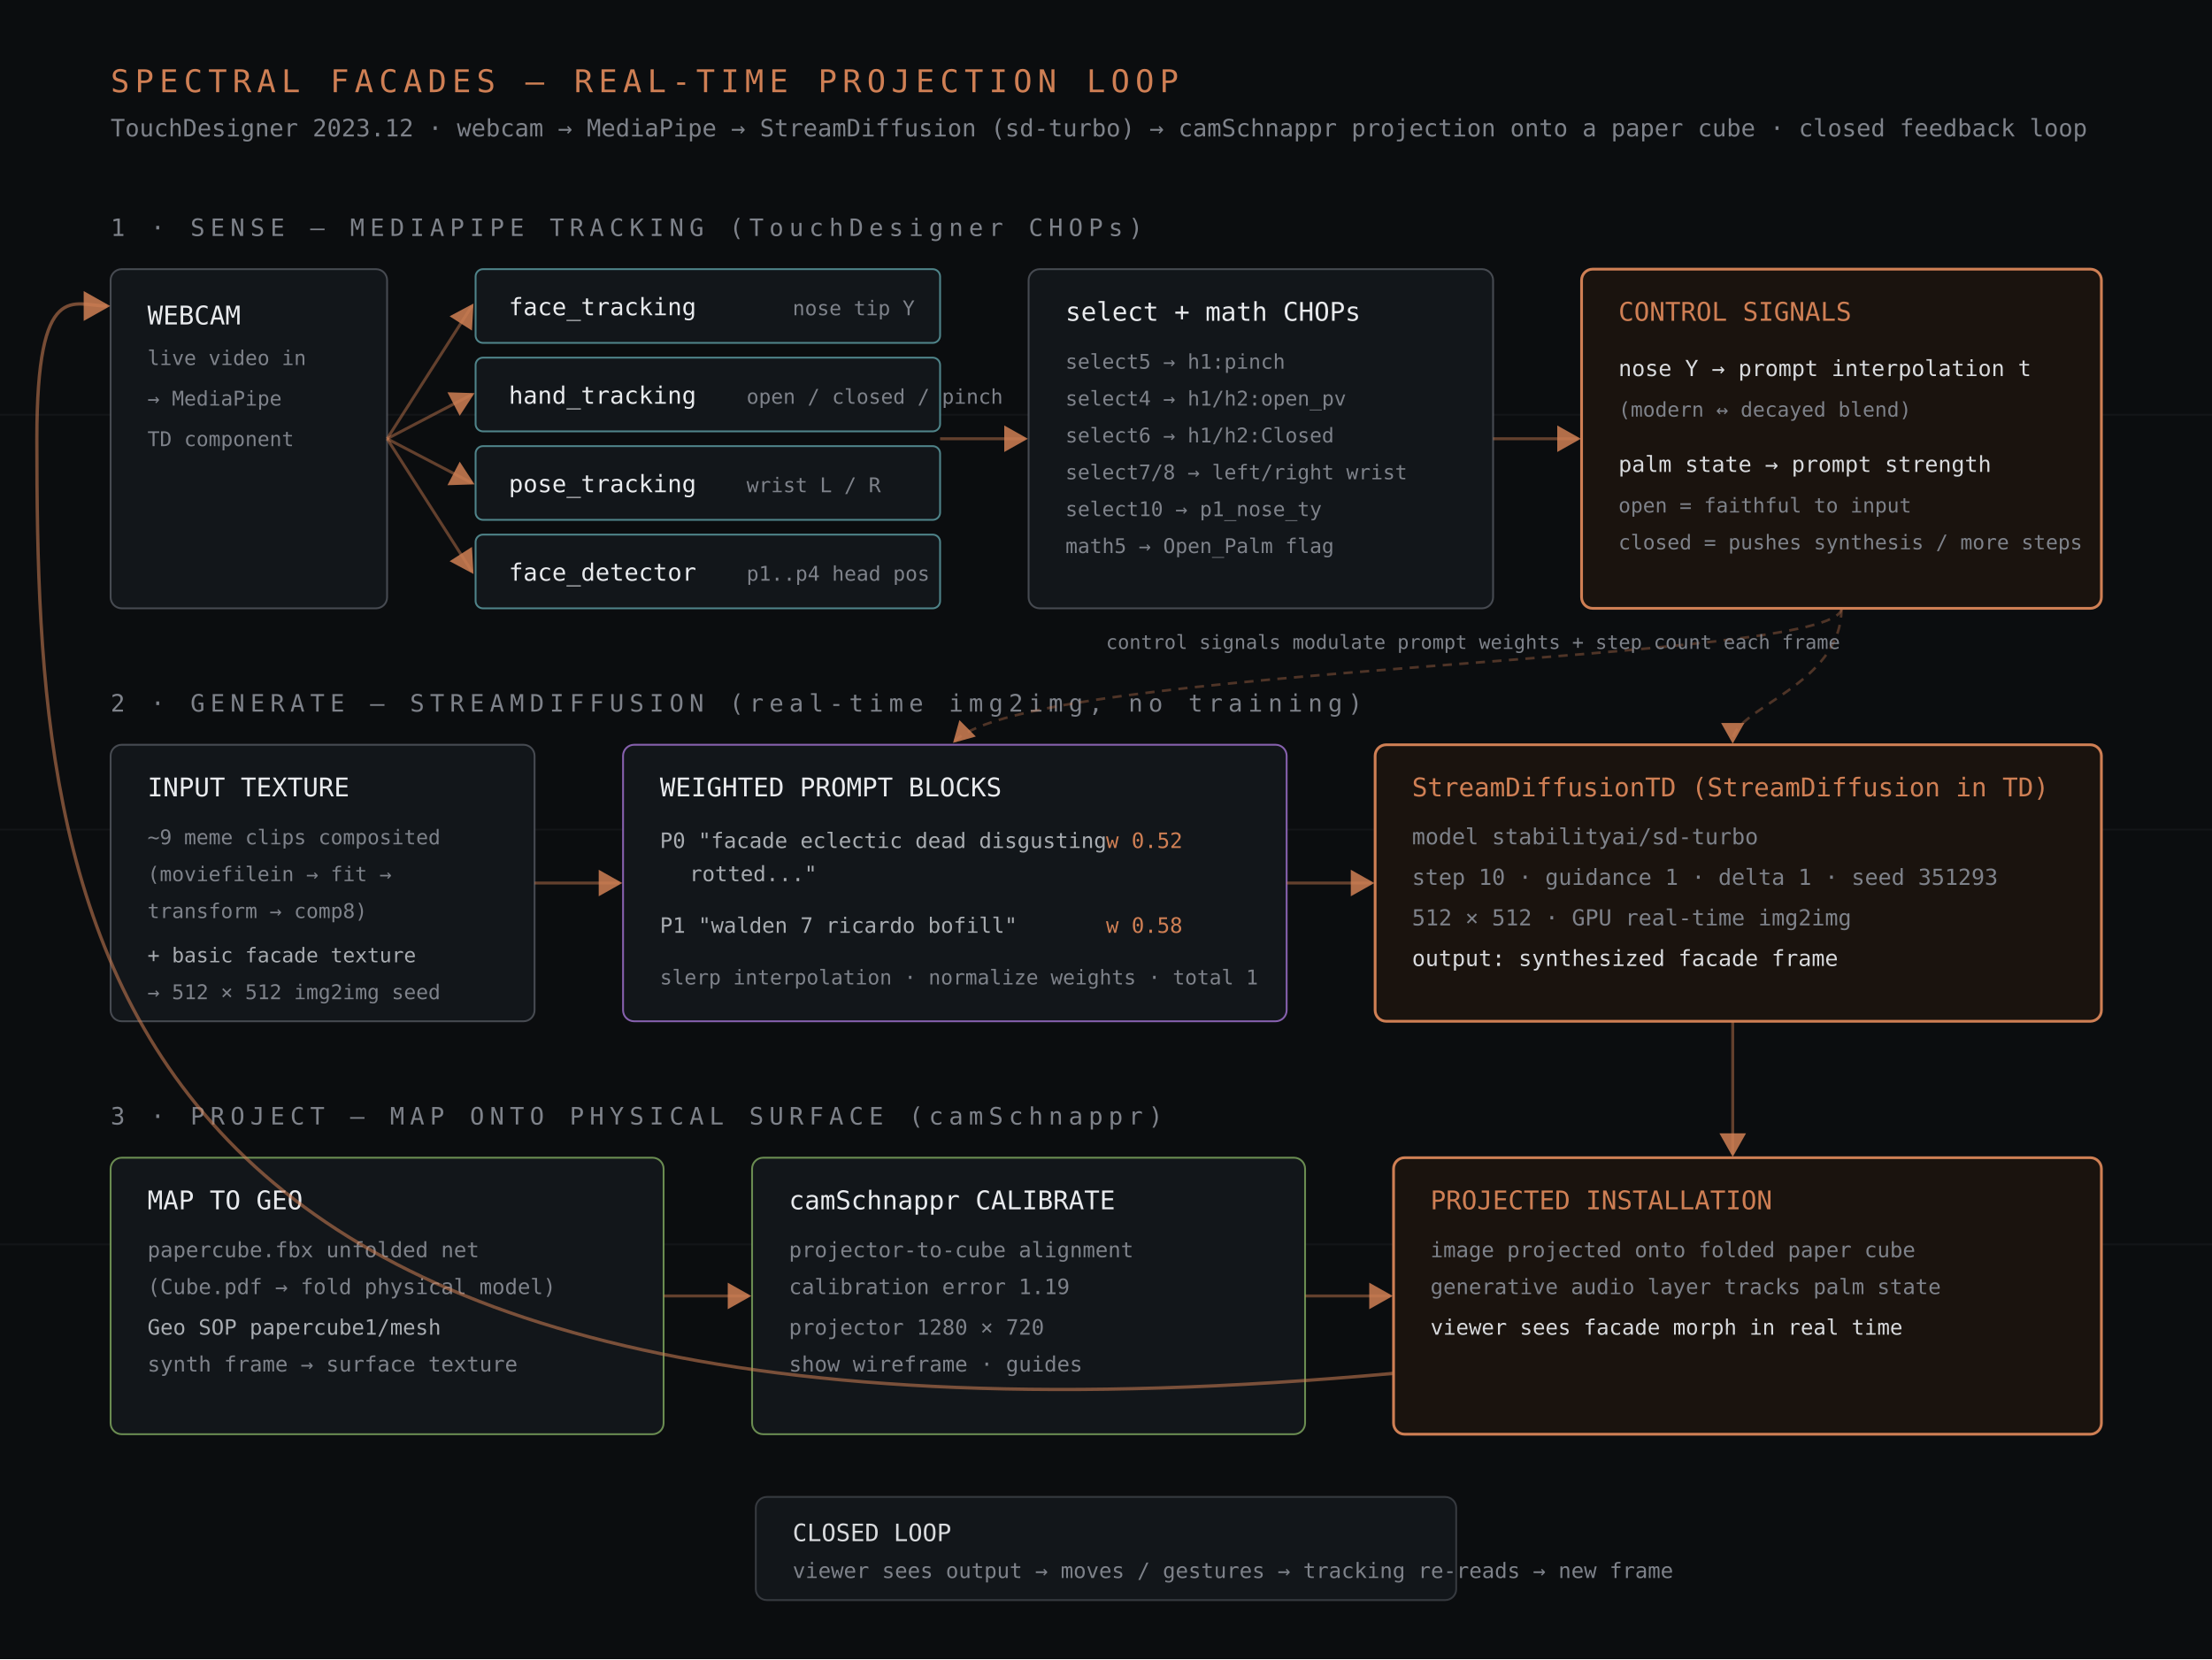
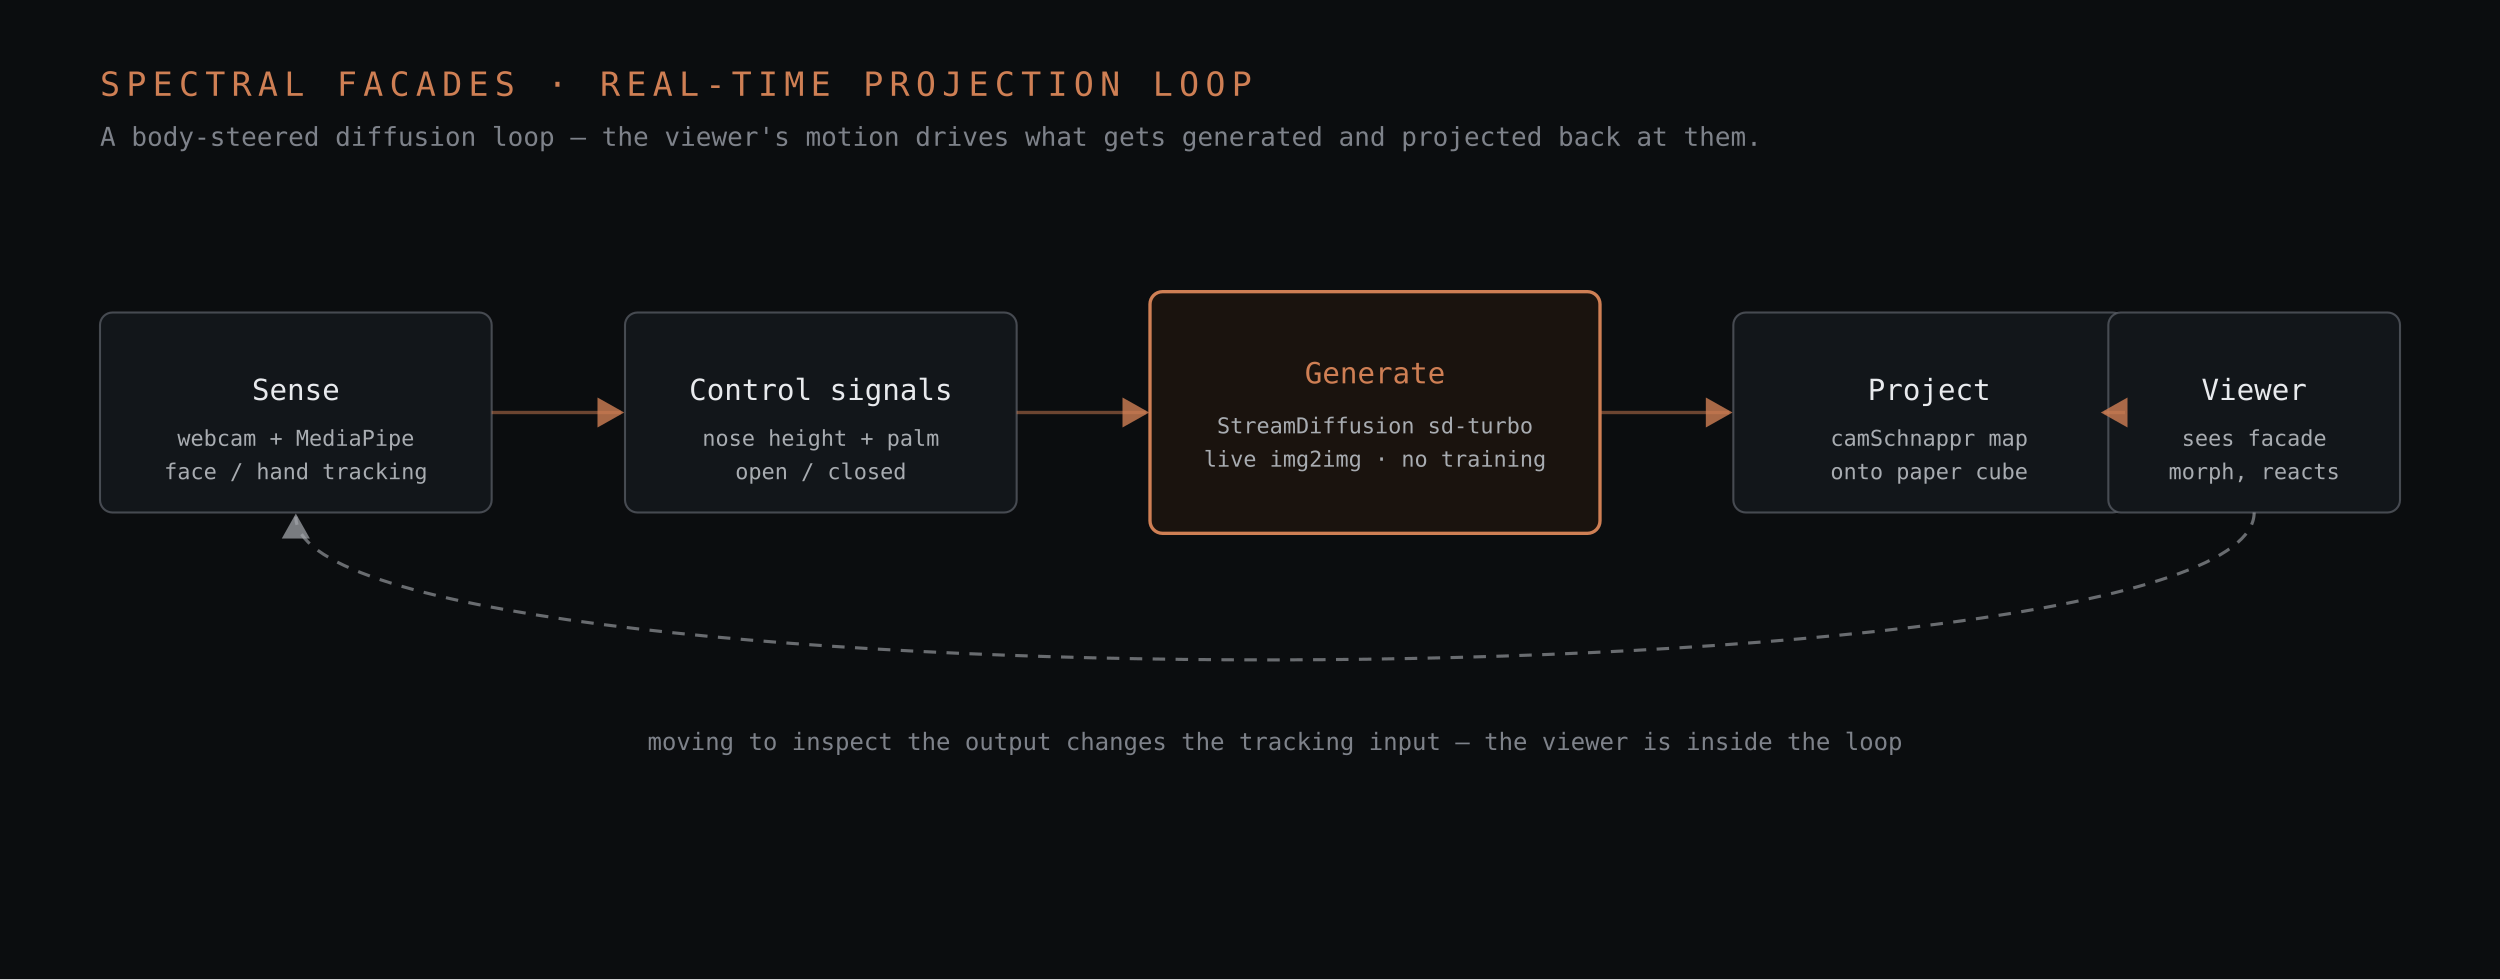
- <svg xmlns="http://www.w3.org/2000/svg" viewBox="0 0 1200 900" width="1200" height="900" font-family="'IBM Plex Mono', ui-monospace, monospace">
+ <svg xmlns="http://www.w3.org/2000/svg" viewBox="0 0 1200 470" width="1200" height="470" font-family="'IBM Plex Mono', ui-monospace, monospace">
  <defs>
    <marker id="sf-a" markerWidth="9" markerHeight="9" refX="7" refY="4.5" orient="auto">
-       <path d="M0,0 L8,4.5 L0,9 Z" fill="#cf7f54" fill-opacity="0.85" />
+       <path d="M0,0 L8,4.5 L0,9 Z" fill="#cf7f54" fill-opacity="0.8" />
+     </marker>
+     <marker id="sf-b" markerWidth="9" markerHeight="9" refX="7" refY="4.5" orient="auto">
+       <path d="M0,0 L8,4.5 L0,9 Z" fill="#a8acb1" fill-opacity="0.7" />
    </marker>
  </defs>
-   <rect width="1200" height="900" fill="#0b0d0f" />
-   <g stroke="#5e636b" stroke-opacity="0.10" stroke-width="1">
-     <line x1="0" y1="225" x2="1200" y2="225" />
-     <line x1="0" y1="450" x2="1200" y2="450" />
-     <line x1="0" y1="675" x2="1200" y2="675" />
+   <rect width="1200" height="470" fill="#0b0d0f" />
+   <text x="48" y="46" fill="#cf7f54" font-size="16" letter-spacing="3">SPECTRAL FACADES · REAL-TIME PROJECTION LOOP</text>
+   <text x="48" y="70" fill="#7e828a" font-size="12.5">A body-steered diffusion loop — the viewer's motion drives what gets generated and projected back at them.</text>
+   <rect x="48" y="150" width="188" height="96" rx="6" fill="#12161a" stroke="#5e636b" stroke-opacity="0.7" />
+   <text x="142" y="192" fill="#e8eaed" font-size="14" text-anchor="middle">Sense</text>
+   <text x="142" y="214" fill="#a8acb1" font-size="10.5" text-anchor="middle">webcam + MediaPipe</text>
+   <text x="142" y="230" fill="#a8acb1" font-size="10.5" text-anchor="middle">face / hand tracking</text>
+   <rect x="300" y="150" width="188" height="96" rx="6" fill="#12161a" stroke="#5e636b" stroke-opacity="0.7" />
+   <text x="394" y="192" fill="#e8eaed" font-size="14" text-anchor="middle">Control signals</text>
+   <text x="394" y="214" fill="#a8acb1" font-size="10.5" text-anchor="middle">nose height + palm</text>
+   <text x="394" y="230" fill="#a8acb1" font-size="10.5" text-anchor="middle">open / closed</text>
+   <rect x="552" y="140" width="216" height="116" rx="6" fill="#1a130e" stroke="#cf7f54" stroke-width="1.6" />
+   <text x="660" y="184" fill="#cf7f54" font-size="14" text-anchor="middle">Generate</text>
+   <text x="660" y="208" fill="#a8acb1" font-size="10.5" text-anchor="middle">StreamDiffusion sd-turbo</text>
+   <text x="660" y="224" fill="#a8acb1" font-size="10.5" text-anchor="middle">live img2img · no training</text>
+   <rect x="832" y="150" width="188" height="96" rx="6" fill="#12161a" stroke="#5e636b" stroke-opacity="0.7" />
+   <text x="926" y="192" fill="#e8eaed" font-size="14" text-anchor="middle">Project</text>
+   <text x="926" y="214" fill="#a8acb1" font-size="10.5" text-anchor="middle">camSchnappr map</text>
+   <text x="926" y="230" fill="#a8acb1" font-size="10.5" text-anchor="middle">onto paper cube</text>
+   <rect x="1012" y="150" width="140" height="96" rx="6" fill="#12161a" stroke="#5e636b" stroke-opacity="0.7" />
+   <text x="1082" y="192" fill="#e8eaed" font-size="14" text-anchor="middle">Viewer</text>
+   <text x="1082" y="214" fill="#a8acb1" font-size="10.5" text-anchor="middle">sees facade</text>
+   <text x="1082" y="230" fill="#a8acb1" font-size="10.5" text-anchor="middle">morph, reacts</text>
+   <g stroke="#cf7f54" stroke-opacity="0.5" stroke-width="1.6" fill="none">
+     <line x1="236" y1="198" x2="298" y2="198" marker-end="url(#sf-a)" />
+     <line x1="488" y1="198" x2="550" y2="198" marker-end="url(#sf-a)" />
+     <line x1="768" y1="198" x2="830" y2="198" marker-end="url(#sf-a)" />
+     <line x1="1020" y1="198" x2="1010" y2="198" marker-end="url(#sf-a)" />
  </g>
-   <text x="60" y="50" fill="#cf7f54" font-size="17" letter-spacing="3">SPECTRAL FACADES — REAL-TIME PROJECTION LOOP</text>
-   <text x="60" y="74" fill="#7e828a" font-size="13">TouchDesigner 2023.12 · webcam → MediaPipe → StreamDiffusion (sd-turbo) → camSchnappr projection onto a paper cube · closed feedback loop</text>
-   <text x="60" y="128" fill="#7e828a" font-size="13" letter-spacing="3">1 · SENSE  —  MEDIAPIPE TRACKING (TouchDesigner CHOPs)</text>
-   <rect x="60" y="146" width="150" height="184" rx="6" fill="#12161a" stroke="#5e636b" stroke-opacity="0.7" />
-   <text x="80" y="176" fill="#e8eaed" font-size="14">WEBCAM</text>
-   <text x="80" y="198" fill="#7e828a" font-size="11">live video in</text>
-   <text x="80" y="220" fill="#7e828a" font-size="11">→ MediaPipe</text>
-   <text x="80" y="242" fill="#7e828a" font-size="11">TD component</text>
-   <g font-size="13">
-     <rect x="258" y="146" width="252" height="40" rx="4" fill="#12161a" stroke="#5fa0a6" stroke-opacity="0.8" />
-     <text x="276" y="171" fill="#e8eaed">face_tracking</text>
-     <text x="430" y="171" fill="#7e828a" font-size="11">nose tip Y</text>
-     <rect x="258" y="194" width="252" height="40" rx="4" fill="#12161a" stroke="#5fa0a6" stroke-opacity="0.8" />
-     <text x="276" y="219" fill="#e8eaed">hand_tracking</text>
-     <text x="405" y="219" fill="#7e828a" font-size="11">open / closed / pinch</text>
-     <rect x="258" y="242" width="252" height="40" rx="4" fill="#12161a" stroke="#5fa0a6" stroke-opacity="0.8" />
-     <text x="276" y="267" fill="#e8eaed">pose_tracking</text>
-     <text x="405" y="267" fill="#7e828a" font-size="11">wrist L / R</text>
-     <rect x="258" y="290" width="252" height="40" rx="4" fill="#12161a" stroke="#5fa0a6" stroke-opacity="0.8" />
-     <text x="276" y="315" fill="#e8eaed">face_detector</text>
-     <text x="405" y="315" fill="#7e828a" font-size="11">p1..p4 head pos</text>
-   </g>
-   <rect x="558" y="146" width="252" height="184" rx="6" fill="#12161a" stroke="#5e636b" stroke-opacity="0.7" />
-   <text x="578" y="174" fill="#e8eaed" font-size="14">select + math CHOPs</text>
-   <g font-size="11" fill="#7e828a">
-     <text x="578" y="200">select5  → h1:pinch</text>
-     <text x="578" y="220">select4  → h1/h2:open_pv</text>
-     <text x="578" y="240">select6  → h1/h2:Closed</text>
-     <text x="578" y="260">select7/8 → left/right wrist</text>
-     <text x="578" y="280">select10 → p1_nose_ty</text>
-     <text x="578" y="300">math5 → Open_Palm flag</text>
-   </g>
-   <rect x="858" y="146" width="282" height="184" rx="6" fill="#1a130e" stroke="#cf7f54" stroke-width="1.5" />
-   <text x="878" y="174" fill="#cf7f54" font-size="14">CONTROL SIGNALS</text>
-   <g font-size="12" fill="#d8dadd">
-     <text x="878" y="204">nose Y  →  prompt interpolation t</text>
-   </g>
-   <g font-size="11" fill="#7e828a">
-     <text x="878" y="226">(modern ↔ decayed blend)</text>
-     <text x="878" y="256" fill="#d8dadd" font-size="12">palm state  →  prompt strength</text>
-     <text x="878" y="278">open = faithful to input</text>
-     <text x="878" y="298">closed = pushes synthesis / more steps</text>
-   </g>
-   <g stroke="#cf7f54" stroke-opacity="0.45" stroke-width="1.6" fill="none">
-     <line x1="210" y1="238" x2="256" y2="166" marker-end="url(#sf-a)" />
-     <line x1="210" y1="238" x2="256" y2="214" marker-end="url(#sf-a)" />
-     <line x1="210" y1="238" x2="256" y2="262" marker-end="url(#sf-a)" />
-     <line x1="210" y1="238" x2="256" y2="310" marker-end="url(#sf-a)" />
-     <line x1="510" y1="238" x2="556" y2="238" marker-end="url(#sf-a)" />
-     <line x1="810" y1="238" x2="856" y2="238" marker-end="url(#sf-a)" />
-   </g>
-   <text x="60" y="386" fill="#7e828a" font-size="13" letter-spacing="3">2 · GENERATE  —  STREAMDIFFUSION (real-time img2img, no training)</text>
-   <rect x="60" y="404" width="230" height="150" rx="6" fill="#12161a" stroke="#5e636b" stroke-opacity="0.7" />
-   <text x="80" y="432" fill="#e8eaed" font-size="14">INPUT TEXTURE</text>
-   <g font-size="11" fill="#7e828a">
-     <text x="80" y="458">~9 meme clips composited</text>
-     <text x="80" y="478">(moviefilein → fit →</text>
-     <text x="80" y="498">transform → comp8)</text>
-     <text x="80" y="522" fill="#a8acb1">+ basic facade texture</text>
-     <text x="80" y="542">→ 512 × 512 img2img seed</text>
-   </g>
-   <rect x="338" y="404" width="360" height="150" rx="6" fill="#12161a" stroke="#9b6fc9" stroke-opacity="0.85" />
-   <text x="358" y="432" fill="#e8eaed" font-size="14">WEIGHTED PROMPT BLOCKS</text>
-   <g font-size="11.5">
-     <text x="358" y="460" fill="#a8acb1">P0  "facade eclectic dead disgusting</text>
-     <text x="374" y="478" fill="#a8acb1">rotted..."</text>
-     <text x="600" y="460" fill="#cf7f54">w 0.52</text>
-     <text x="358" y="506" fill="#a8acb1">P1  "walden 7 ricardo bofill"</text>
-     <text x="600" y="506" fill="#cf7f54">w 0.58</text>
-   </g>
-   <text x="358" y="534" fill="#7e828a" font-size="11">slerp interpolation · normalize weights · total 1</text>
-   <rect x="746" y="404" width="394" height="150" rx="6" fill="#1a130e" stroke="#cf7f54" stroke-width="1.5" />
-   <text x="766" y="432" fill="#cf7f54" font-size="14">StreamDiffusionTD  (StreamDiffusion in TD)</text>
-   <g font-size="12" fill="#7e828a">
-     <text x="766" y="458">model  stabilityai/sd-turbo</text>
-     <text x="766" y="480">step 10 · guidance 1 · delta 1 · seed 351293</text>
-     <text x="766" y="502">512 × 512 · GPU real-time img2img</text>
-     <text x="766" y="524" fill="#d8dadd">output: synthesized facade frame</text>
-   </g>
-   <g stroke="#cf7f54" stroke-opacity="0.45" stroke-width="1.6" fill="none">
-     <line x1="290" y1="479" x2="336" y2="479" marker-end="url(#sf-a)" />
-     <line x1="698" y1="479" x2="744" y2="479" marker-end="url(#sf-a)" />
-   </g>
-   <g stroke="#cf7f54" stroke-opacity="0.35" stroke-width="1.4" fill="none" stroke-dasharray="5 4">
-     <path d="M999 330 C 999 360, 560 360, 518 402" marker-end="url(#sf-a)" />
-     <path d="M999 330 C 999 372, 940 384, 940 402" marker-end="url(#sf-a)" />
-   </g>
-   <text x="600" y="352" fill="#7e828a" font-size="10.5">control signals modulate prompt weights + step count each frame</text>
-   <text x="60" y="610" fill="#7e828a" font-size="13" letter-spacing="3">3 · PROJECT  —  MAP ONTO PHYSICAL SURFACE (camSchnappr)</text>
-   <rect x="60" y="628" width="300" height="150" rx="6" fill="#12161a" stroke="#7aa15c" stroke-opacity="0.85" />
-   <text x="80" y="656" fill="#e8eaed" font-size="14">MAP TO GEO</text>
-   <g font-size="11.5" fill="#7e828a">
-     <text x="80" y="682">papercube.fbx unfolded net</text>
-     <text x="80" y="702">(Cube.pdf → fold physical model)</text>
-     <text x="80" y="724" fill="#a8acb1">Geo SOP  papercube1/mesh</text>
-     <text x="80" y="744">synth frame → surface texture</text>
-   </g>
-   <rect x="408" y="628" width="300" height="150" rx="6" fill="#12161a" stroke="#7aa15c" stroke-opacity="0.85" />
-   <text x="428" y="656" fill="#e8eaed" font-size="14">camSchnappr CALIBRATE</text>
-   <g font-size="11.5" fill="#7e828a">
-     <text x="428" y="682">projector-to-cube alignment</text>
-     <text x="428" y="702">calibration error 1.19</text>
-     <text x="428" y="724">projector 1280 × 720</text>
-     <text x="428" y="744">show wireframe · guides</text>
-   </g>
-   <rect x="756" y="628" width="384" height="150" rx="6" fill="#1a130e" stroke="#cf7f54" stroke-width="1.5" />
-   <text x="776" y="656" fill="#cf7f54" font-size="14">PROJECTED INSTALLATION</text>
-   <g font-size="11.5" fill="#7e828a">
-     <text x="776" y="682">image projected onto folded paper cube</text>
-     <text x="776" y="702">generative audio layer tracks palm state</text>
-     <text x="776" y="724" fill="#d8dadd">viewer sees facade morph in real time</text>
-   </g>
-   <g stroke="#cf7f54" stroke-opacity="0.45" stroke-width="1.6" fill="none">
-     <line x1="360" y1="703" x2="406" y2="703" marker-end="url(#sf-a)" />
-     <line x1="708" y1="703" x2="754" y2="703" marker-end="url(#sf-a)" />
-     <line x1="940" y1="554" x2="940" y2="626" marker-end="url(#sf-a)" />
-   </g>
-   <g stroke="#cf7f54" stroke-opacity="0.55" stroke-width="1.8" fill="none">
-     <path d="M756 745 C 40 810, 20 500, 20 238 C 20 150, 40 166, 58 166" marker-end="url(#sf-a)" />
-   </g>
-   <rect x="410" y="812" width="380" height="56" rx="6" fill="#12161a" stroke="#5e636b" stroke-opacity="0.5" />
-   <text x="430" y="836" fill="#d8dadd" font-size="13">CLOSED LOOP</text>
-   <text x="430" y="856" fill="#7e828a" font-size="11.5">viewer sees output → moves / gestures → tracking re-reads → new frame</text>
+   <path d="M1082 246 C 1082 340, 142 340, 142 248" fill="none" stroke="#a8acb1" stroke-opacity="0.6" stroke-width="1.5" stroke-dasharray="6 5" marker-end="url(#sf-b)" />
+   <text x="612" y="360" fill="#7e828a" font-size="11.5" text-anchor="middle">moving to inspect the output changes the tracking input — the viewer is inside the loop</text>
</svg>
